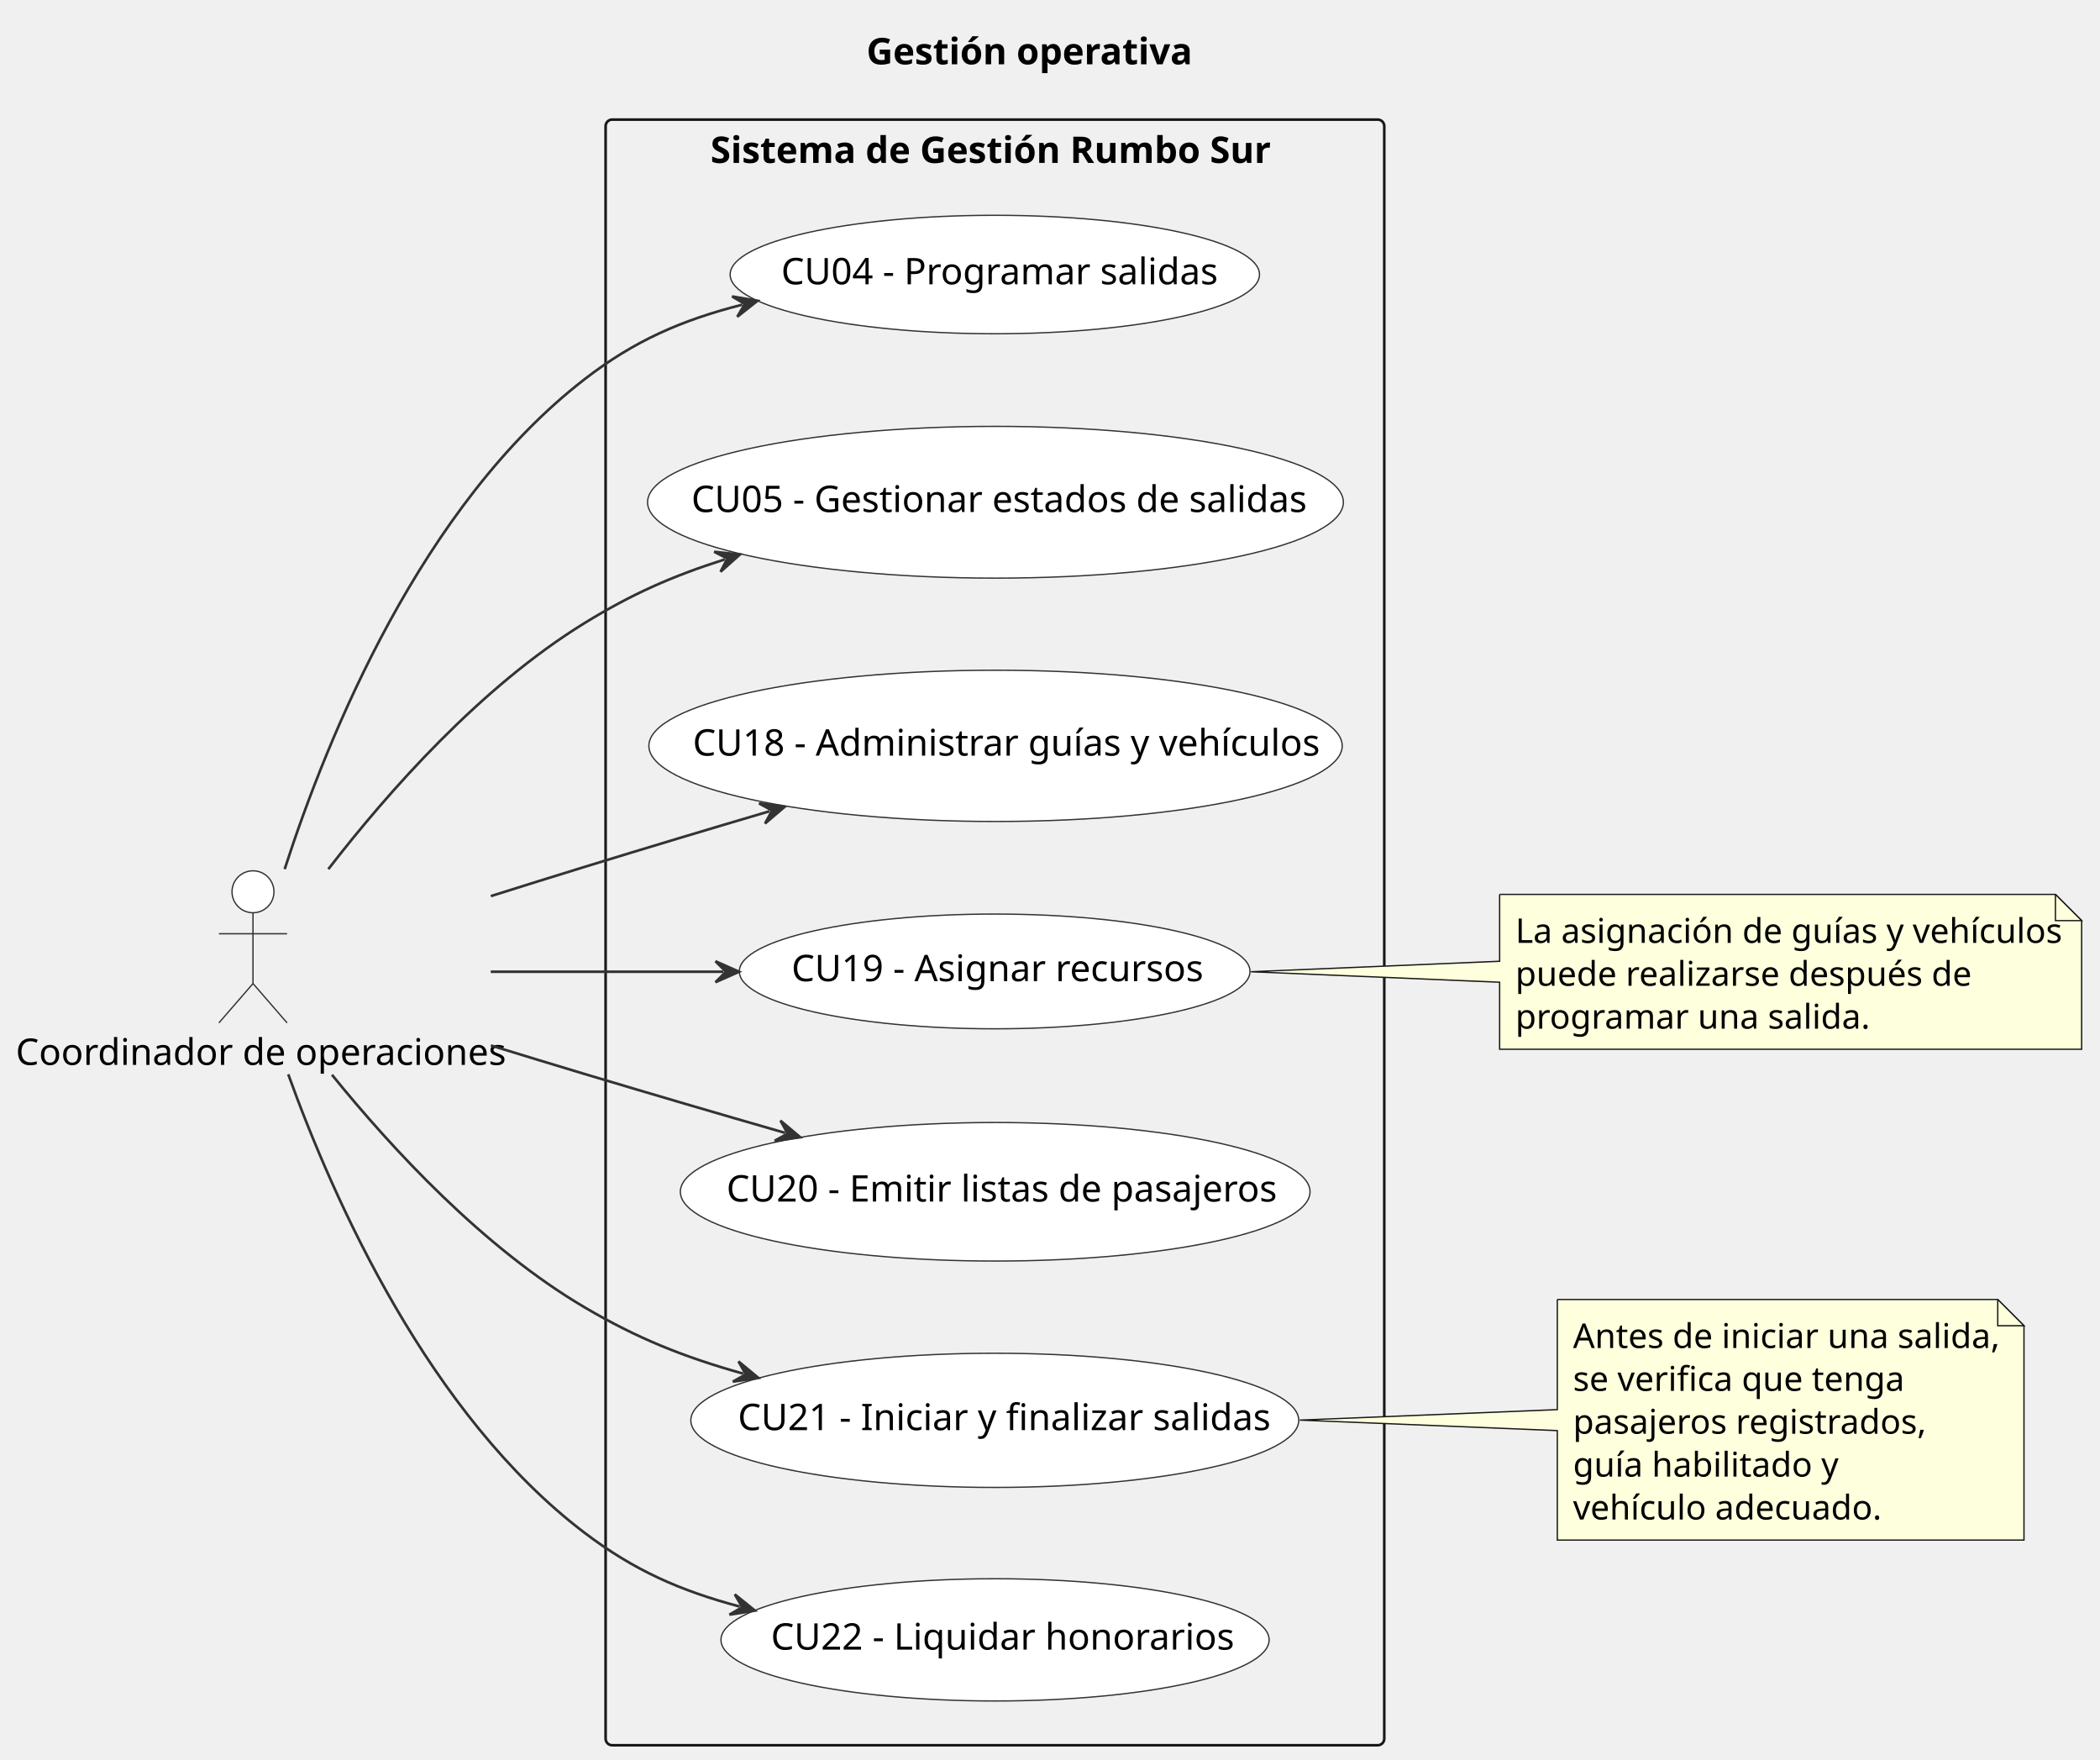
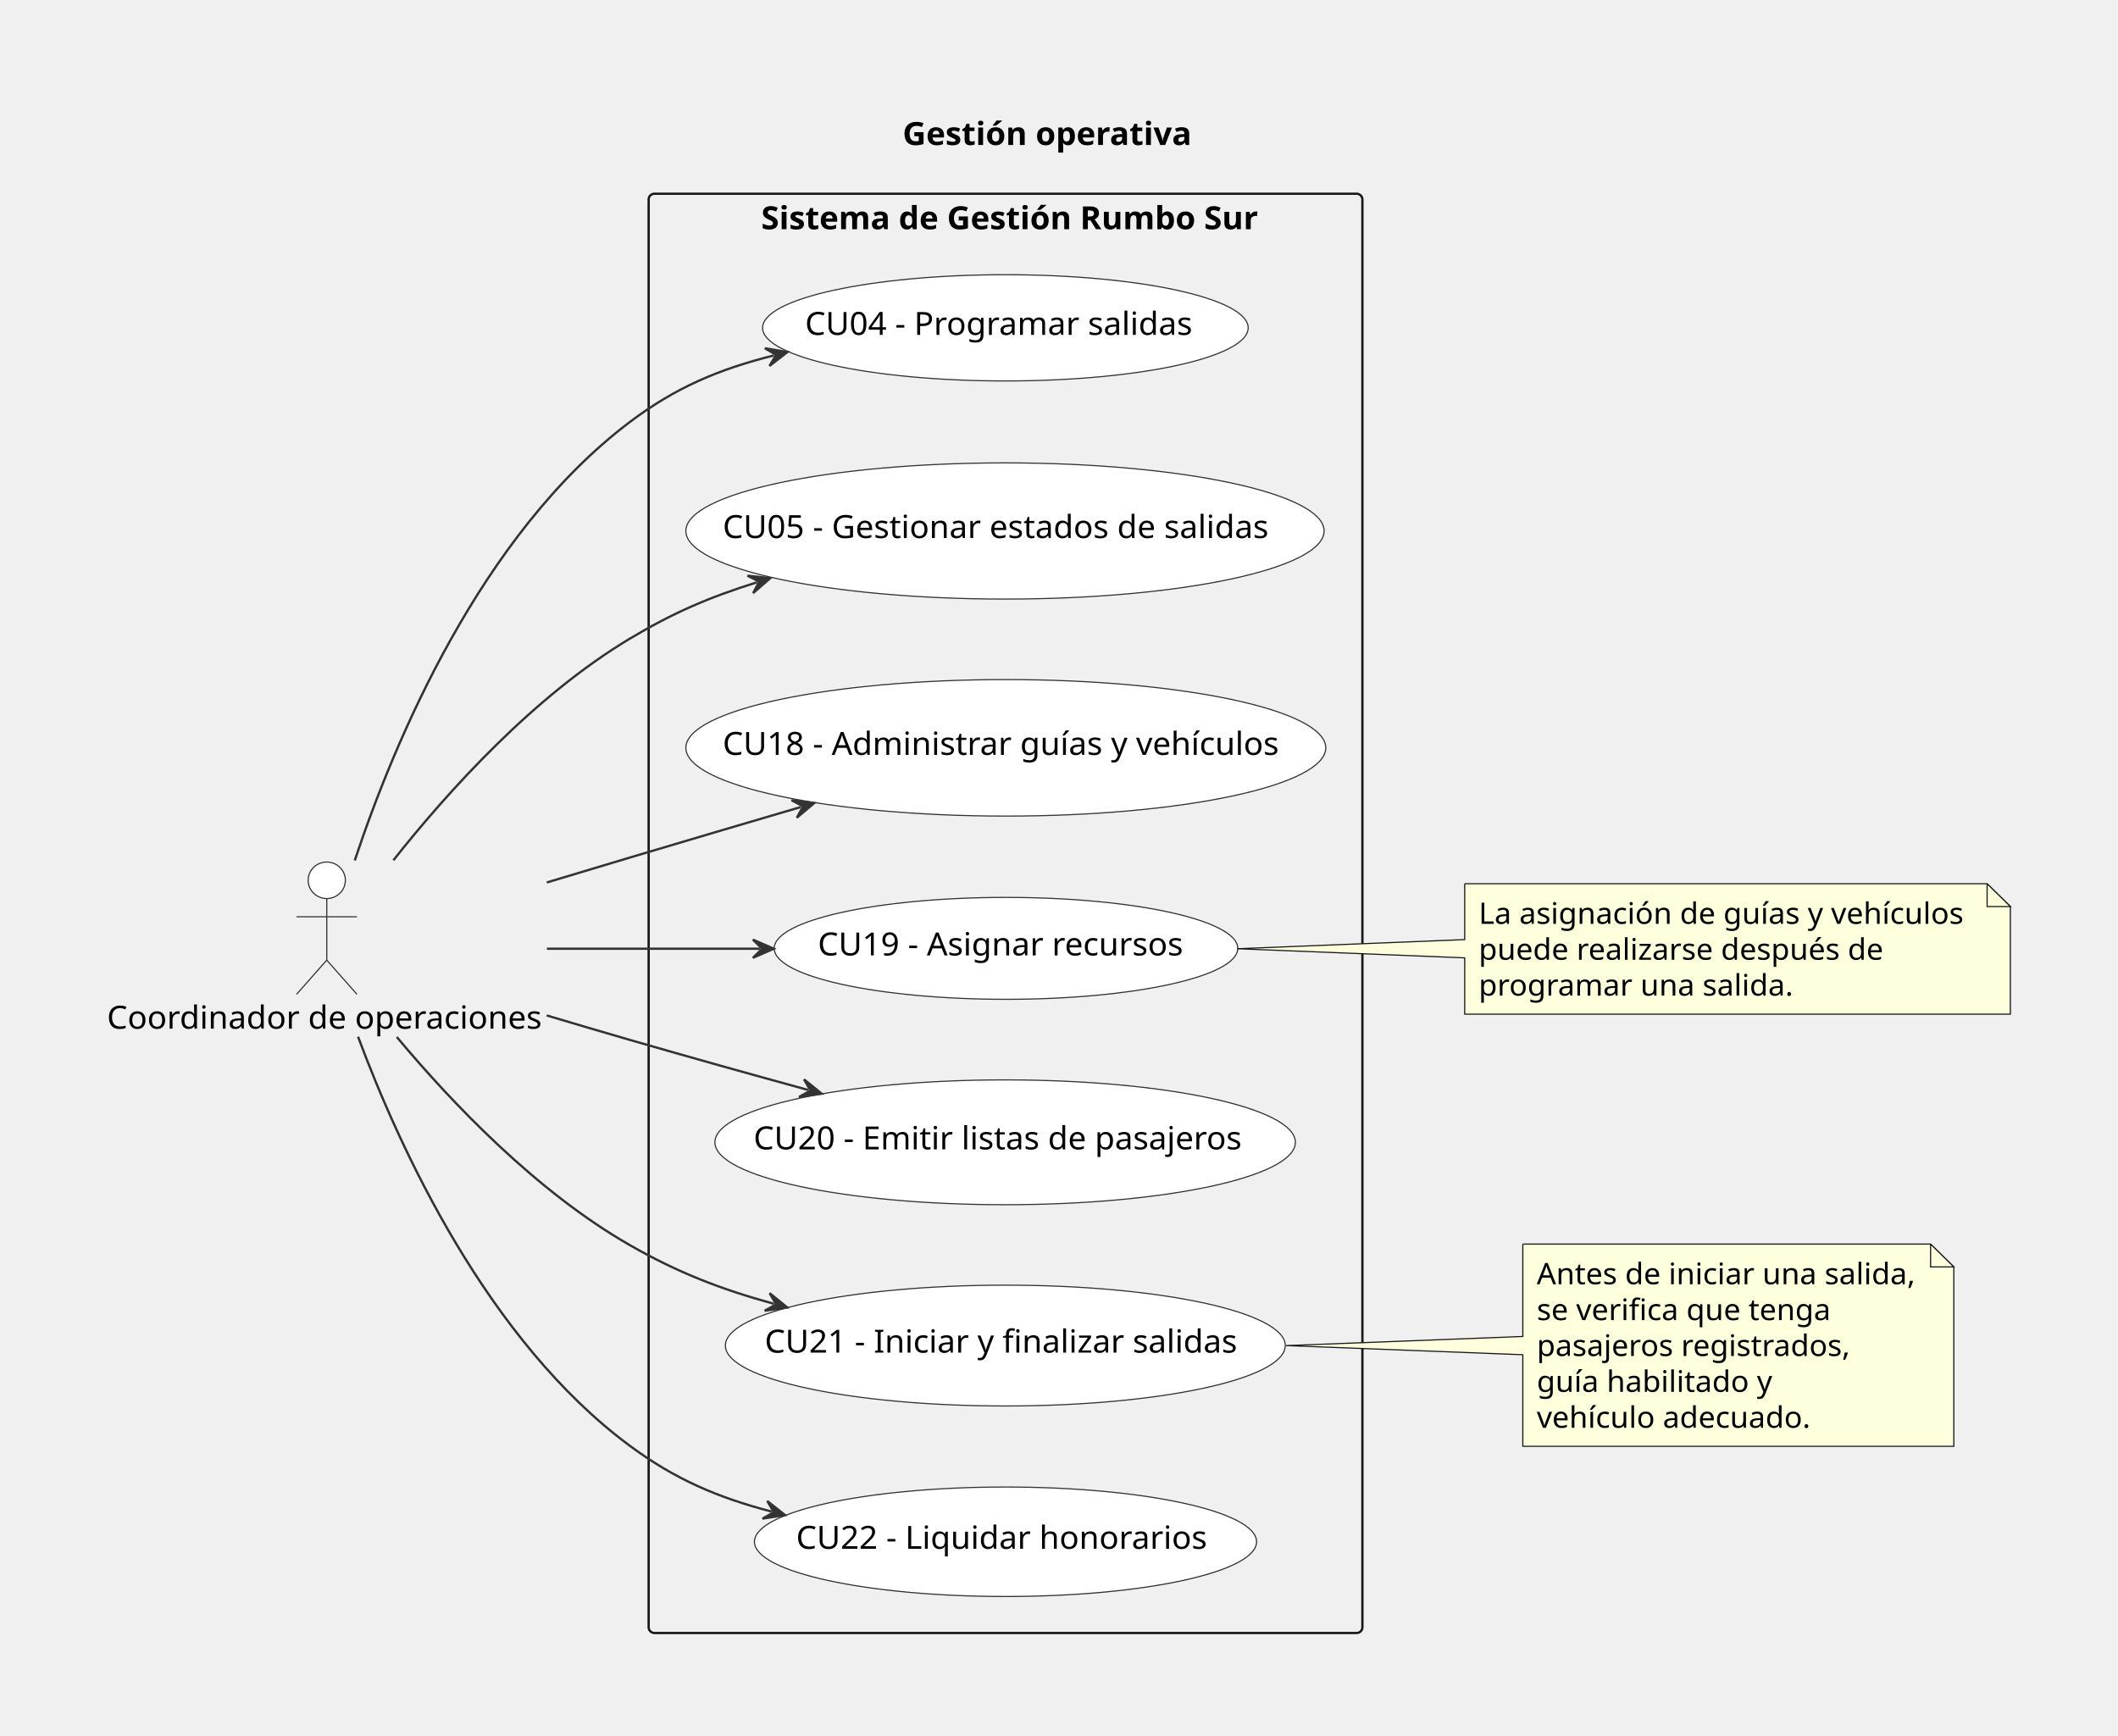
- <svg xmlns="http://www.w3.org/2000/svg" contentStyleType="text/css" height="671px" preserveAspectRatio="none" style="width:801px;height:671px;background:#FFFFFF;" version="1.1" viewBox="0 0 801 671" width="801px" zoomAndPan="magnify">
+ <svg xmlns="http://www.w3.org/2000/svg" contentStyleType="text/css" height="761px" preserveAspectRatio="none" style="width:831px;height:681px;background:#FFFFFF;" version="1.1" viewBox="-40 -40 911 761" width="911px" zoomAndPan="magnify">
  <defs />
  <g>
-     <text fill="#000000" font-family="sans-serif" font-size="14" font-weight="bold" lengthAdjust="spacing" textLength="126" x="330.5" y="24.533">Gestión operativa</text>
+     <text fill="#000000" font-family="sans-serif" font-size="14" font-weight="bold" lengthAdjust="spacing" textLength="121.249" x="348.226" y="23.562">Gestión operativa</text>
    <g id="cluster_Sistema de Gestión Rumbo Sur">
-       <rect fill="none" height="620" rx="2.5" ry="2.5" style="stroke:#181818;stroke-width:1.0;" width="297" x="231" y="45.609" />
-       <text fill="#000000" font-family="sans-serif" font-size="14" font-weight="bold" lengthAdjust="spacing" textLength="217" x="271" y="62.143">Sistema de Gestión Rumbo Sur</text>
+       <rect fill="none" height="631" rx="2.5" ry="2.5" style="stroke:#181818;stroke-width:1.0;" width="307" x="239" y="44.94" />
+       <text fill="#000000" font-family="sans-serif" font-size="14" font-weight="bold" lengthAdjust="spacing" textLength="210.191" x="287.404" y="60.502">Sistema de Gestión Rumbo Sur</text>
    </g>
    <g id="elem_CU04">
-       <ellipse cx="379.451" cy="104.7" fill="#FFFFFF" rx="100.951" ry="22.59" style="stroke:#333333;stroke-width:0.5;" />
-       <text fill="#000000" font-family="sans-serif" font-size="14" lengthAdjust="spacing" textLength="163" x="297.951" y="108.428">CU04 - Programar salidas</text>
+       <ellipse cx="392.437" cy="103.727" fill="#FFFFFF" rx="104.437" ry="23.287" style="stroke:#333333;stroke-width:0.5;" />
+       <text fill="#000000" font-family="sans-serif" font-size="14" lengthAdjust="spacing" textLength="172.348" x="306.263" y="106.82">CU04 - Programar salidas</text>
    </g>
    <g id="elem_CU05">
-       <ellipse cx="379.7" cy="191.549" fill="#FFFFFF" rx="132.7" ry="28.94" style="stroke:#333333;stroke-width:0.5;" />
-       <text fill="#000000" font-family="sans-serif" font-size="14" lengthAdjust="spacing" textLength="232" x="263.7" y="195.278">CU05 - Gestionar estados de salidas</text>
+       <ellipse cx="392.263" cy="192.792" fill="#FFFFFF" rx="137.263" ry="29.853" style="stroke:#333333;stroke-width:0.5;" />
+       <text fill="#000000" font-family="sans-serif" font-size="14" lengthAdjust="spacing" textLength="242.819" x="270.854" y="195.885">CU05 - Gestionar estados de salidas</text>
    </g>
    <g id="elem_CU18">
-       <ellipse cx="379.73" cy="284.455" fill="#FFFFFF" rx="132.23" ry="28.846" style="stroke:#333333;stroke-width:0.5;" />
-       <text fill="#000000" font-family="sans-serif" font-size="14" lengthAdjust="spacing" textLength="231" x="264.23" y="288.184">CU18 - Administrar guías y vehículos</text>
+       <ellipse cx="392.62" cy="287.863" fill="#FFFFFF" rx="137.62" ry="29.924" style="stroke:#333333;stroke-width:0.5;" />
+       <text fill="#000000" font-family="sans-serif" font-size="14" lengthAdjust="spacing" textLength="243.571" x="270.834" y="290.956">CU18 - Administrar guías y vehículos</text>
    </g>
    <g id="elem_CU19">
-       <ellipse cx="379.394" cy="370.488" fill="#FFFFFF" rx="97.394" ry="21.879" style="stroke:#333333;stroke-width:0.5;" />
-       <text fill="#000000" font-family="sans-serif" font-size="14" lengthAdjust="spacing" textLength="155" x="301.894" y="374.217">CU19 - Asignar recursos</text>
+       <ellipse cx="392.694" cy="375.778" fill="#FFFFFF" rx="99.694" ry="22.339" style="stroke:#333333;stroke-width:0.5;" />
+       <text fill="#000000" font-family="sans-serif" font-size="14" lengthAdjust="spacing" textLength="161.855" x="311.767" y="378.871">CU19 - Asignar recursos</text>
    </g>
    <g id="elem_CU20">
-       <ellipse cx="379.591" cy="454.528" fill="#FFFFFF" rx="120.091" ry="26.418" style="stroke:#333333;stroke-width:0.5;" />
-       <text fill="#000000" font-family="sans-serif" font-size="14" lengthAdjust="spacing" textLength="205" x="277.091" y="458.256">CU20 - Emitir listas de pasajeros</text>
+       <ellipse cx="392.337" cy="460.807" fill="#FFFFFF" rx="124.837" ry="27.367" style="stroke:#333333;stroke-width:0.5;" />
+       <text fill="#000000" font-family="sans-serif" font-size="14" lengthAdjust="spacing" textLength="216.481" x="284.097" y="463.9">CU20 - Emitir listas de pasajeros</text>
    </g>
    <g id="elem_CU21">
-       <ellipse cx="379.434" cy="541.696" fill="#FFFFFF" rx="115.934" ry="25.587" style="stroke:#333333;stroke-width:0.5;" />
-       <text fill="#000000" font-family="sans-serif" font-size="14" lengthAdjust="spacing" textLength="196" x="281.434" y="545.425">CU21 - Iniciar y finalizar salidas</text>
+       <ellipse cx="392.413" cy="549.922" fill="#FFFFFF" rx="120.413" ry="26.483" style="stroke:#333333;stroke-width:0.5;" />
+       <text fill="#000000" font-family="sans-serif" font-size="14" lengthAdjust="spacing" textLength="207.019" x="288.903" y="553.015">CU21 - Iniciar y finalizar salidas</text>
    </g>
    <g id="elem_CU22">
-       <ellipse cx="379.54" cy="625.417" fill="#FFFFFF" rx="104.54" ry="23.308" style="stroke:#333333;stroke-width:0.5;" />
-       <text fill="#000000" font-family="sans-serif" font-size="14" lengthAdjust="spacing" textLength="171" x="294.04" y="629.146">CU22 - Liquidar honorarios</text>
+       <ellipse cx="392.49" cy="635.938" fill="#FFFFFF" rx="107.99" ry="23.998" style="stroke:#333333;stroke-width:0.5;" />
+       <text fill="#000000" font-family="sans-serif" font-size="14" lengthAdjust="spacing" textLength="180.141" x="302.42" y="639.03">CU22 - Liquidar honorarios</text>
    </g>
    <g id="elem_COO">
-       <ellipse cx="96.5" cy="340.109" fill="#FFFFFF" rx="8" ry="8" style="stroke:#333333;stroke-width:0.5;" />
-       <path d="M96.5,348.109 L96.5,375.109 M83.5,356.109 L109.5,356.109 M96.5,375.109 L83.5,390.109 M96.5,375.109 L109.5,390.109 " fill="none" style="stroke:#333333;stroke-width:0.5;" />
-       <text fill="#000000" font-family="sans-serif" font-size="14" lengthAdjust="spacing" textLength="181" x="6" y="406.143">Coordinador de operaciones</text>
+       <ellipse cx="100.548" cy="345.94" fill="#FFFFFF" rx="8" ry="8" style="stroke:#333333;stroke-width:0.5;" />
+       <path d="M100.548,353.94 L100.548,380.94 M87.548,361.94 L113.548,361.94 M100.548,380.94 L87.548,395.94 M100.548,380.94 L113.548,395.94 " fill="none" style="stroke:#333333;stroke-width:0.5;" />
+       <text fill="#000000" font-family="sans-serif" font-size="14" lengthAdjust="spacing" textLength="189.096" x="6" y="411.002">Coordinador de operaciones</text>
    </g>
    <g id="elem_GMN18">
-       <path d="M572,341.109 L572,366.609 L477.14,370.609 L572,374.609 L572,400.164 A0,0 0 0 0 572,400.164 L794,400.164 A0,0 0 0 0 794,400.164 L794,351.109 L784,341.109 L572,341.109 A0,0 0 0 0 572,341.109 " fill="#FEFFDD" style="stroke:#181818;stroke-width:0.5;" />
-       <path d="M784,341.109 L784,351.109 L794,351.109 L784,341.109 " fill="#FEFFDD" style="stroke:#181818;stroke-width:0.5;" />
-       <text fill="#000000" font-family="sans-serif" font-size="13" lengthAdjust="spacing" textLength="201" x="578" y="359.604">La asignación de guías y vehículos</text>
-       <text fill="#000000" font-family="sans-serif" font-size="13" lengthAdjust="spacing" textLength="166" x="578" y="375.956">puede realizarse después de</text>
-       <text fill="#000000" font-family="sans-serif" font-size="13" lengthAdjust="spacing" textLength="125" x="578" y="392.308">programar una salida.</text>
+       <path d="M590,347.44 L590,371.94 L492.11,375.94 L590,379.94 L590,404.628 A0,0 0 0 0 590,404.628 L824.7,404.628 A0,0 0 0 0 824.7,404.628 L824.7,357.44 L814.7,347.44 L590,347.44 A0,0 0 0 0 590,347.44 " fill="#FEFFDD" style="stroke:#181818;stroke-width:0.5;" />
+       <path d="M814.7,347.44 L814.7,357.44 L824.7,357.44 L814.7,347.44 " fill="#FEFFDD" style="stroke:#181818;stroke-width:0.5;" />
+       <text fill="#000000" font-family="sans-serif" font-size="13" lengthAdjust="spacing" textLength="213.7" x="596" y="365.033">La asignación de guías y vehículos</text>
+       <text fill="#000000" font-family="sans-serif" font-size="13" lengthAdjust="spacing" textLength="177.645" x="596" y="380.763">puede realizarse después de</text>
+       <text fill="#000000" font-family="sans-serif" font-size="13" lengthAdjust="spacing" textLength="133.84" x="596" y="396.492">programar una salida.</text>
    </g>
    <g id="elem_GMN21">
-       <path d="M594,495.609 L594,537.609 L495.77,541.609 L594,545.609 L594,587.367 A0,0 0 0 0 594,587.367 L772,587.367 A0,0 0 0 0 772,587.367 L772,505.609 L762,495.609 L594,495.609 A0,0 0 0 0 594,495.609 " fill="#FEFFDD" style="stroke:#181818;stroke-width:0.5;" />
-       <path d="M762,495.609 L762,505.609 L772,505.609 L762,495.609 " fill="#FEFFDD" style="stroke:#181818;stroke-width:0.5;" />
-       <text fill="#000000" font-family="sans-serif" font-size="13" lengthAdjust="spacing" textLength="157" x="600" y="514.105">Antes de iniciar una salida,</text>
-       <text fill="#000000" font-family="sans-serif" font-size="13" lengthAdjust="spacing" textLength="118" x="600" y="530.456">se verifica que tenga</text>
-       <text fill="#000000" font-family="sans-serif" font-size="13" lengthAdjust="spacing" textLength="128" x="600" y="546.808">pasajeros registrados,</text>
-       <text fill="#000000" font-family="sans-serif" font-size="13" lengthAdjust="spacing" textLength="94" x="600" y="563.159">guía habilitado y</text>
-       <text fill="#000000" font-family="sans-serif" font-size="13" lengthAdjust="spacing" textLength="110" x="600" y="579.511">vehículo adecuado.</text>
+       <path d="M615,505.44 L615,545.939 L513.17,549.939 L615,553.939 L615,594.087 A0,0 0 0 0 615,594.087 L800.385,594.087 A0,0 0 0 0 800.385,594.087 L800.385,515.439 L790.385,505.44 L615,505.44 A0,0 0 0 0 615,505.44 " fill="#FEFFDD" style="stroke:#181818;stroke-width:0.5;" />
+       <path d="M790.385,505.44 L790.385,515.439 L800.385,515.439 L790.385,505.44 " fill="#FEFFDD" style="stroke:#181818;stroke-width:0.5;" />
+       <text fill="#000000" font-family="sans-serif" font-size="13" lengthAdjust="spacing" textLength="164.385" x="621" y="523.033">Antes de iniciar una salida,</text>
+       <text fill="#000000" font-family="sans-serif" font-size="13" lengthAdjust="spacing" textLength="129.035" x="621" y="538.763">se verifica que tenga</text>
+       <text fill="#000000" font-family="sans-serif" font-size="13" lengthAdjust="spacing" textLength="136.621" x="621" y="554.492">pasajeros registrados,</text>
+       <text fill="#000000" font-family="sans-serif" font-size="13" lengthAdjust="spacing" textLength="100.426" x="621" y="570.222">guía habilitado y</text>
+       <text fill="#000000" font-family="sans-serif" font-size="13" lengthAdjust="spacing" textLength="120.186" x="621" y="585.951">vehículo adecuado.</text>
    </g>
    <g id="link_COO_CU04">
-       <path d="M108.58,331.469 C125.02,280.609 160.85,192.629 223,144.609 C241.97,129.949 259.926,122.112 283.136,116.192 " fill="none" id="COO-to-CU04" style="stroke:#333333;stroke-width:1.0;" />
-       <polygon fill="#333333" points="288.95,114.709,279.241,113.058,284.105,115.945,281.218,120.81,288.95,114.709" style="stroke:#333333;stroke-width:1.0;" />
+       <path d="M112.59,337.25 C129.47,285.45 166.64,194.369 231,144.94 C250.5,129.959 269.066,121.903 292.886,115.823 " fill="none" id="COO-to-CU04" style="stroke:#333333;stroke-width:1.0;" />
+       <polygon fill="#333333" points="298.7,114.34,288.99,112.69,293.855,115.576,290.969,120.441,298.7,114.34" style="stroke:#333333;stroke-width:1.0;" />
    </g>
    <g id="link_COO_CU05">
-       <path d="M125.23,331.489 C148.24,301.719 183.51,261.879 223,237.609 C240.99,226.559 256.075,219.858 276.485,213.328 " fill="none" id="COO-to-CU05" style="stroke:#333333;stroke-width:1.0;" />
-       <polygon fill="#333333" points="282.2,211.499,272.409,210.432,277.438,213.023,274.847,218.052,282.2,211.499" style="stroke:#333333;stroke-width:1.0;" />
+       <path d="M129.2,337.159 C152.95,306.579 189.8,265.05 231,239.94 C249.35,228.76 264.784,221.934 285.584,215.294 " fill="none" id="COO-to-CU05" style="stroke:#333333;stroke-width:1.0;" />
+       <polygon fill="#333333" points="291.3,213.47,281.51,212.396,286.537,214.99,283.943,220.017,291.3,213.47" style="stroke:#333333;stroke-width:1.0;" />
    </g>
    <g id="link_COO_CU18">
-       <path d="M187.23,341.759 C199.25,337.969 211.41,334.169 223,330.609 C247.76,322.999 269.045,316.618 293.545,309.388 " fill="none" id="COO-to-CU18" style="stroke:#333333;stroke-width:1.0;" />
-       <polygon fill="#333333" points="299.3,307.689,289.536,306.4,294.505,309.105,291.8,314.073,299.3,307.689" style="stroke:#333333;stroke-width:1.0;" />
+       <path d="M195.19,346.889 C207.24,343.19 219.41,339.459 231,335.94 C256.74,328.12 279.081,321.398 304.471,313.808 " fill="none" id="COO-to-CU18" style="stroke:#333333;stroke-width:1.0;" />
+       <polygon fill="#333333" points="310.22,312.089,300.451,310.835,305.43,313.522,302.743,318.5,310.22,312.089" style="stroke:#333333;stroke-width:1.0;" />
    </g>
    <g id="link_COO_CU19">
-       <path d="M187.18,370.609 C217.38,370.609 245.19,370.609 275.9,370.609 " fill="none" id="COO-to-CU19" style="stroke:#333333;stroke-width:1.0;" />
-       <polygon fill="#333333" points="281.9,370.609,272.9,366.609,276.9,370.609,272.9,374.609,281.9,370.609" style="stroke:#333333;stroke-width:1.0;" />
+       <path d="M195.25,375.94 C226.45,375.94 255.27,375.94 286.83,375.94 " fill="none" id="COO-to-CU19" style="stroke:#333333;stroke-width:1.0;" />
+       <polygon fill="#333333" points="292.83,375.94,283.83,371.94,287.83,375.94,283.83,379.94,292.83,375.94" style="stroke:#333333;stroke-width:1.0;" />
    </g>
    <g id="link_COO_CU20">
-       <path d="M187.24,398.729 C199.25,402.429 211.42,406.129 223,409.609 C249.78,417.649 273.475,424.566 299.475,432.066 " fill="none" id="COO-to-CU20" style="stroke:#333333;stroke-width:1.0;" />
-       <polygon fill="#333333" points="305.24,433.729,297.701,427.392,300.436,432.344,295.484,435.078,305.24,433.729" style="stroke:#333333;stroke-width:1.0;" />
+       <path d="M195.13,405.18 C207.19,408.849 219.38,412.519 231,415.94 C257.79,423.829 281.411,430.557 307.641,437.877 " fill="none" id="COO-to-CU20" style="stroke:#333333;stroke-width:1.0;" />
+       <polygon fill="#333333" points="313.42,439.49,305.826,433.217,308.604,438.146,303.676,440.923,313.42,439.49" style="stroke:#333333;stroke-width:1.0;" />
    </g>
    <g id="link_COO_CU21">
-       <path d="M126.62,409.909 C149.75,438.459 184.52,475.939 223,498.609 C243.15,510.479 260.923,517.57 283.503,523.9 " fill="none" id="COO-to-CU21" style="stroke:#333333;stroke-width:1.0;" />
-       <polygon fill="#333333" points="289.28,525.519,281.694,519.239,284.466,524.17,279.534,526.942,289.28,525.519" style="stroke:#333333;stroke-width:1.0;" />
+       <path d="M130.67,414.649 C154.59,443.81 190.95,482.61 231,505.94 C251.6,517.939 269.813,525.148 292.863,531.618 " fill="none" id="COO-to-CU21" style="stroke:#333333;stroke-width:1.0;" />
+       <polygon fill="#333333" points="298.64,533.24,291.056,526.956,293.826,531.888,288.894,534.658,298.64,533.24" style="stroke:#333333;stroke-width:1.0;" />
    </g>
    <g id="link_COO_CU22">
-       <path d="M109.95,409.729 C127.41,458.149 163.81,539.699 223,584.609 C241.79,598.869 259.322,606.635 282.152,612.715 " fill="none" id="COO-to-CU22" style="stroke:#333333;stroke-width:1.0;" />
-       <polygon fill="#333333" points="287.95,614.259,280.283,608.078,283.118,612.973,278.224,615.808,287.95,614.259" style="stroke:#333333;stroke-width:1.0;" />
+       <path d="M114.01,414.529 C131.97,463.709 169.81,547.87 231,593.939 C250.33,608.49 268.452,616.478 291.882,622.708 " fill="none" id="COO-to-CU22" style="stroke:#333333;stroke-width:1.0;" />
+       <polygon fill="#333333" points="297.68,624.25,290.01,618.071,292.848,622.965,287.954,625.802,297.68,624.25" style="stroke:#333333;stroke-width:1.0;" />
    </g>
  </g>
</svg>
